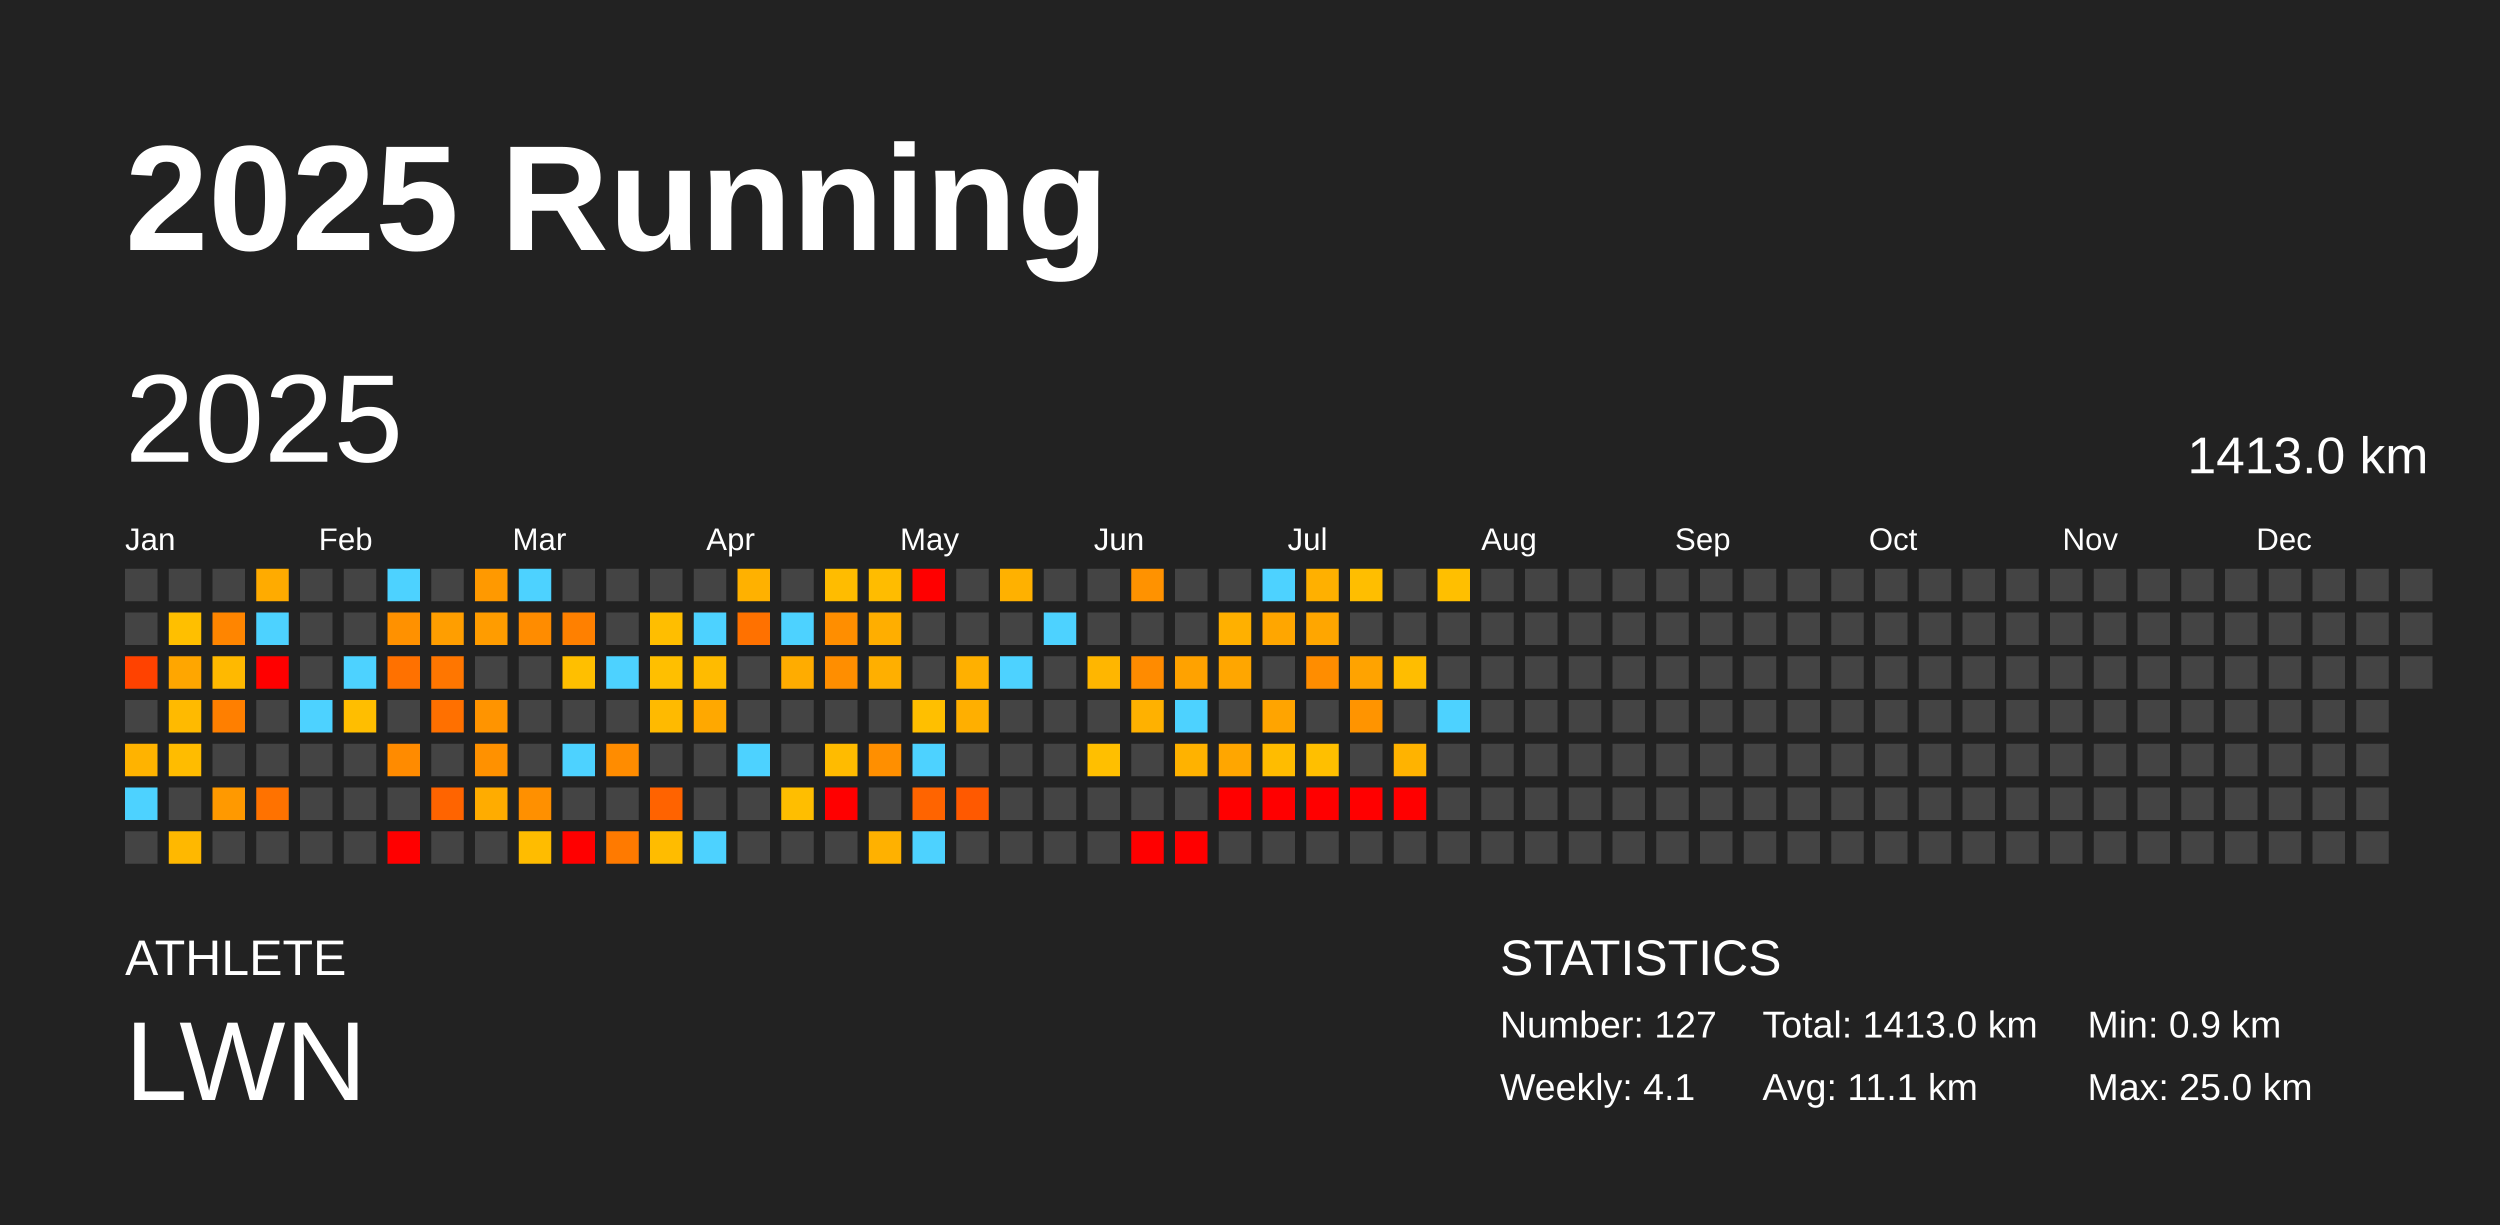
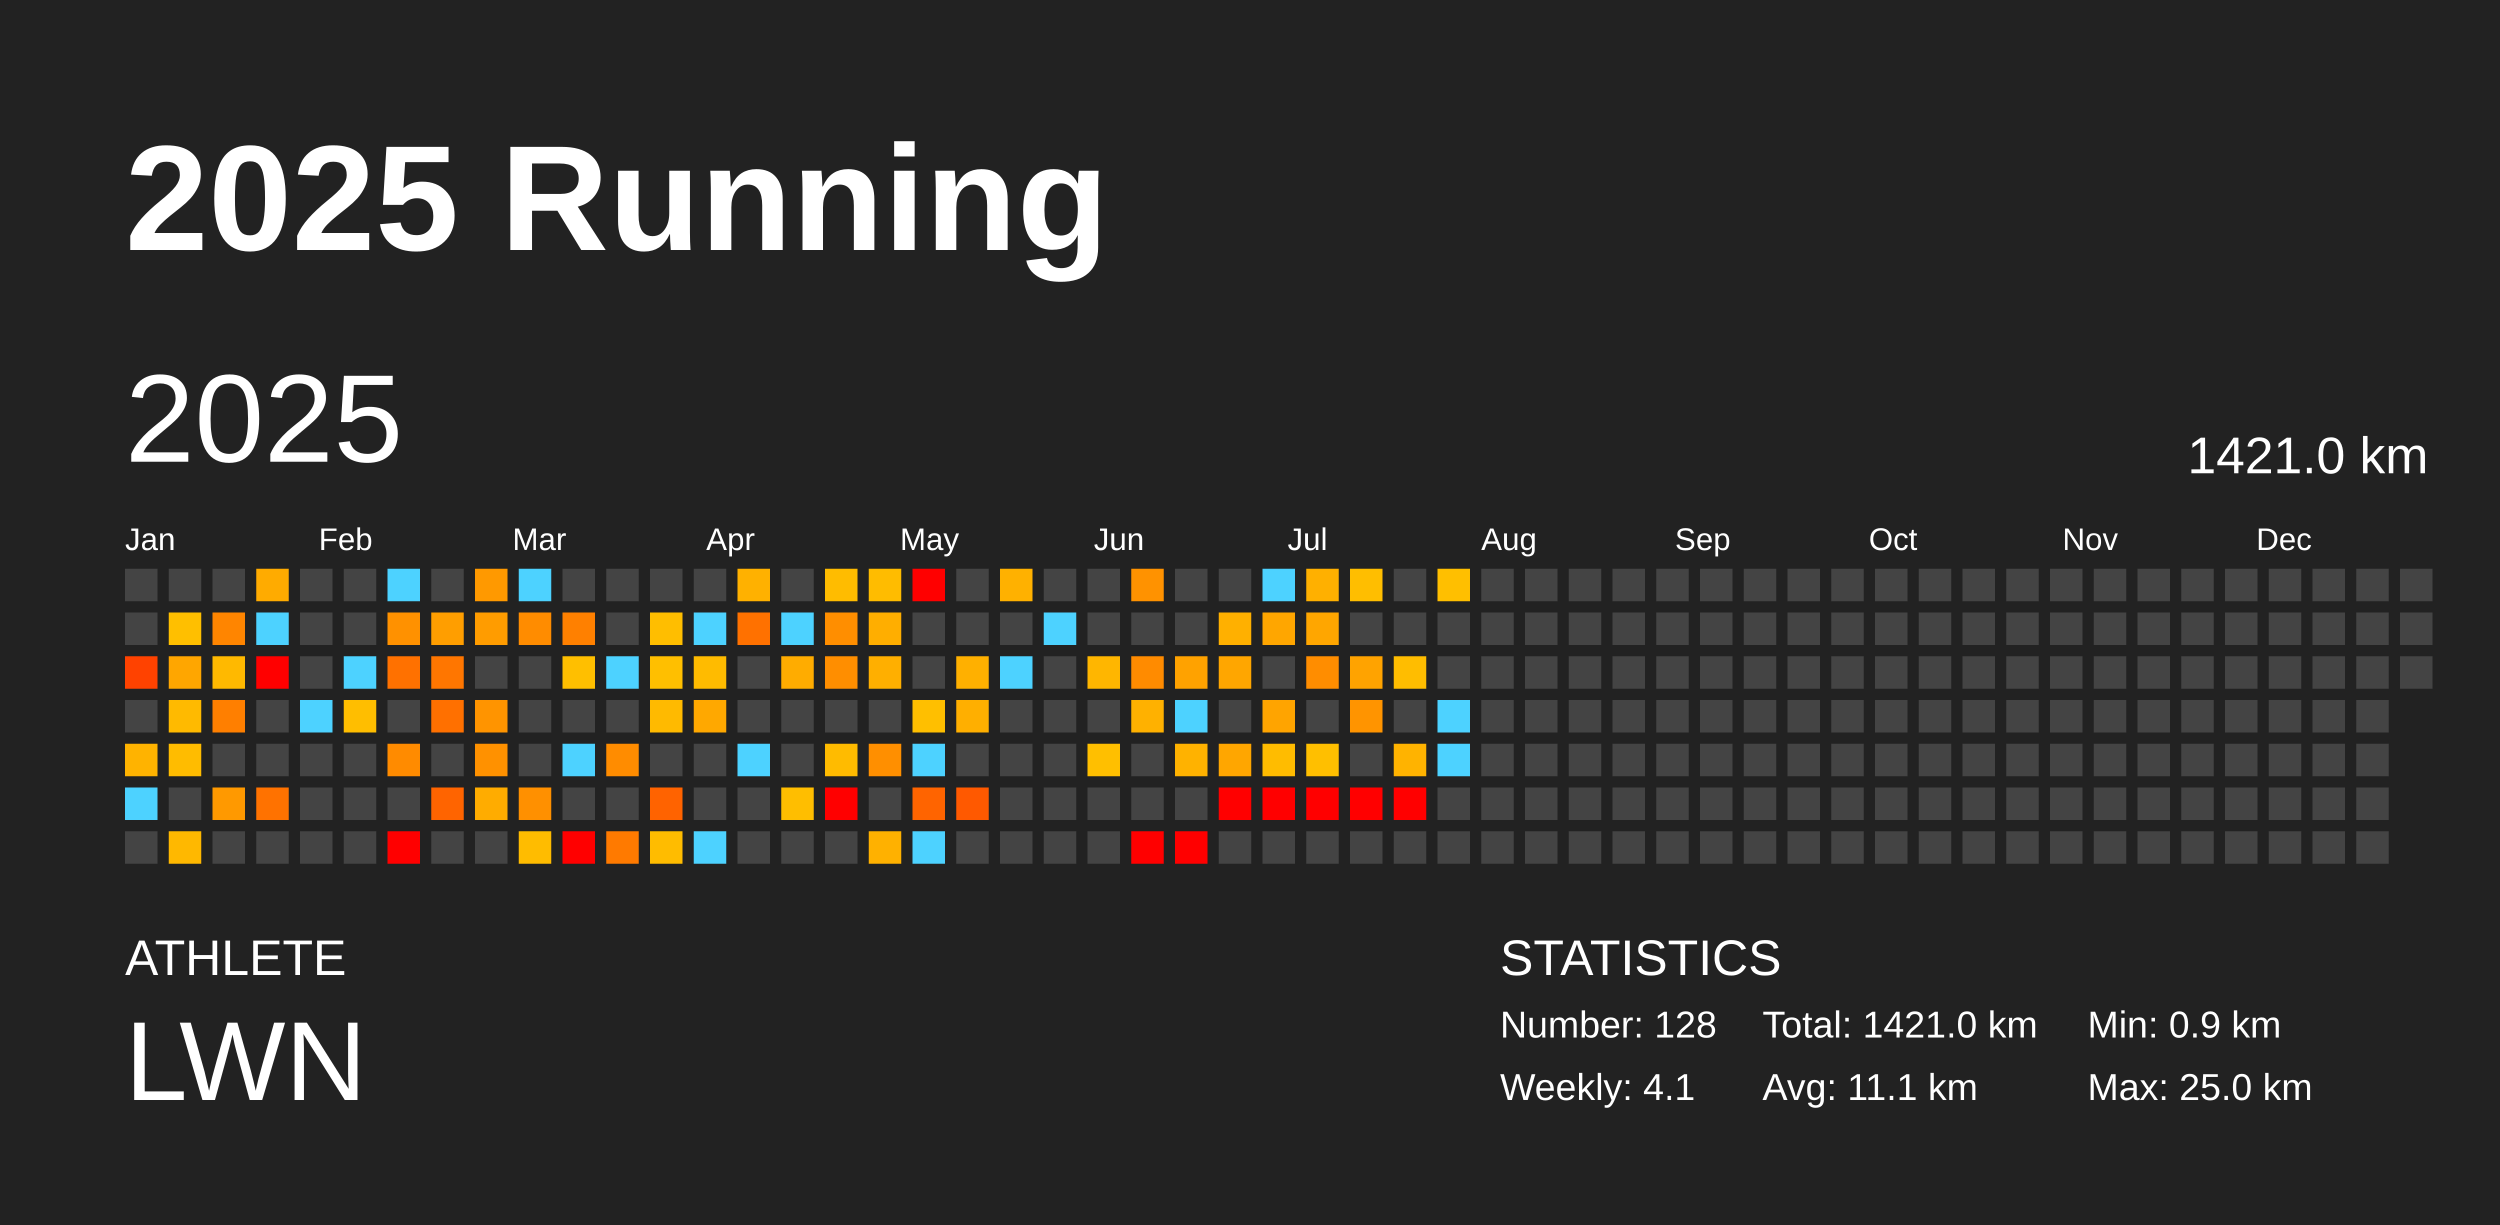
<svg xmlns="http://www.w3.org/2000/svg" baseProfile="full" height="98mm" version="1.1" viewBox="0,0,200,98" width="200mm">
  <defs />
  <rect fill="#222222" height="98" width="200" x="0" y="0" />
  <text fill="#FFFFFF" style="font-size:12px; font-family:Arial; font-weight:bold;" x="10" y="20">2025 Running</text>
  <text fill="#FFFFFF" style="font-size:4px; font-family:Arial" x="10" y="78">ATHLETE</text>
  <text fill="#FFFFFF" style="font-size:9px; font-family:Arial" x="10" y="88">LWN</text>
  <text fill="#FFFFFF" style="font-size:4px; font-family:Arial" x="120" y="78">STATISTICS</text>
-   <text fill="#FFFFFF" style="font-size:3px; font-family:Arial" x="120" y="83">Number: 127</text>
+   <text fill="#FFFFFF" style="font-size:3px; font-family:Arial" x="120" y="83">Number: 128</text>
  <text fill="#FFFFFF" style="font-size:3px; font-family:Arial" x="120" y="88">Weekly: 4.1</text>
-   <text fill="#FFFFFF" style="font-size:3px; font-family:Arial" x="141" y="83">Total: 1413.0 km</text>
+   <text fill="#FFFFFF" style="font-size:3px; font-family:Arial" x="141" y="83">Total: 1421.0 km</text>
  <text fill="#FFFFFF" style="font-size:3px; font-family:Arial" x="141" y="88">Avg: 11.1 km</text>
  <text fill="#FFFFFF" style="font-size:3px; font-family:Arial" x="167" y="83">Min: 0.9 km</text>
  <text fill="#FFFFFF" style="font-size:3px; font-family:Arial" x="167" y="88">Max: 25.0 km</text>
  <text dominant-baseline="hanging" fill="#FFFFFF" style="font-size:10.0px; font-family:Arial;" x="10" y="30">2025</text>
-   <text dominant-baseline="hanging" fill="#FFFFFF" style="font-size:4.125px; font-family:Arial;" x="175" y="35">1413.0 km</text>
+   <text dominant-baseline="hanging" fill="#FFFFFF" style="font-size:4.125px; font-family:Arial;" x="175" y="35">1421.0 km</text>
  <text fill="#FFFFFF" style="font-size:2.5px; font-family:Arial" x="10.0" y="44">Jan</text>
  <text fill="#FFFFFF" style="font-size:2.5px; font-family:Arial" x="25.5" y="44">Feb</text>
  <text fill="#FFFFFF" style="font-size:2.5px; font-family:Arial" x="41.0" y="44">Mar</text>
  <text fill="#FFFFFF" style="font-size:2.5px; font-family:Arial" x="56.5" y="44">Apr</text>
  <text fill="#FFFFFF" style="font-size:2.5px; font-family:Arial" x="72.0" y="44">May</text>
  <text fill="#FFFFFF" style="font-size:2.5px; font-family:Arial" x="87.5" y="44">Jun</text>
  <text fill="#FFFFFF" style="font-size:2.5px; font-family:Arial" x="103.0" y="44">Jul</text>
  <text fill="#FFFFFF" style="font-size:2.5px; font-family:Arial" x="118.5" y="44">Aug</text>
  <text fill="#FFFFFF" style="font-size:2.5px; font-family:Arial" x="134.0" y="44">Sep</text>
  <text fill="#FFFFFF" style="font-size:2.5px; font-family:Arial" x="149.5" y="44">Oct</text>
  <text fill="#FFFFFF" style="font-size:2.5px; font-family:Arial" x="165.0" y="44">Nov</text>
  <text fill="#FFFFFF" style="font-size:2.5px; font-family:Arial" x="180.5" y="44">Dec</text>
  <rect fill="#444444" height="2.6" width="2.6" x="10.0" y="45.5" />
  <rect fill="#444444" height="2.6" width="2.6" x="10.0" y="49.0" />
  <rect fill="#ff4200" height="2.6" width="2.6" x="10.0" y="52.5" />
  <rect fill="#444444" height="2.6" width="2.6" x="10.0" y="56.0" />
  <rect fill="#ffb300" height="2.6" width="2.6" x="10.0" y="59.5" />
  <rect fill="#4dd2ff" height="2.6" width="2.6" x="10.0" y="63.0" />
  <rect fill="#444444" height="2.6" width="2.6" x="10.0" y="66.5" />
  <rect fill="#444444" height="2.6" width="2.6" x="13.5" y="45.5" />
  <rect fill="#ffbf00" height="2.6" width="2.6" x="13.5" y="49.0" />
  <rect fill="#ffa600" height="2.6" width="2.6" x="13.5" y="52.5" />
  <rect fill="#ffba00" height="2.6" width="2.6" x="13.5" y="56.0" />
  <rect fill="#ffbc00" height="2.6" width="2.6" x="13.5" y="59.5" />
  <rect fill="#444444" height="2.6" width="2.6" x="13.5" y="63.0" />
  <rect fill="#ffb800" height="2.6" width="2.6" x="13.5" y="66.5" />
  <rect fill="#444444" height="2.6" width="2.6" x="17.0" y="45.5" />
  <rect fill="#ff8500" height="2.6" width="2.6" x="17.0" y="49.0" />
  <rect fill="#ffb900" height="2.6" width="2.6" x="17.0" y="52.5" />
  <rect fill="#ff7f00" height="2.6" width="2.6" x="17.0" y="56.0" />
  <rect fill="#444444" height="2.6" width="2.6" x="17.0" y="59.5" />
  <rect fill="#ff9900" height="2.6" width="2.6" x="17.0" y="63.0" />
  <rect fill="#444444" height="2.6" width="2.6" x="17.0" y="66.5" />
  <rect fill="#ffab00" height="2.6" width="2.6" x="20.5" y="45.5" />
  <rect fill="#4dd2ff" height="2.6" width="2.6" x="20.5" y="49.0" />
  <rect fill="red" height="2.6" width="2.6" x="20.5" y="52.5" />
  <rect fill="#444444" height="2.6" width="2.6" x="20.5" y="56.0" />
  <rect fill="#444444" height="2.6" width="2.6" x="20.5" y="59.5" />
  <rect fill="#ff7200" height="2.6" width="2.6" x="20.5" y="63.0" />
  <rect fill="#444444" height="2.6" width="2.6" x="20.5" y="66.5" />
  <rect fill="#444444" height="2.6" width="2.6" x="24.0" y="45.5" />
  <rect fill="#444444" height="2.6" width="2.6" x="24.0" y="49.0" />
  <rect fill="#444444" height="2.6" width="2.6" x="24.0" y="52.5" />
  <rect fill="#4dd2ff" height="2.6" width="2.6" x="24.0" y="56.0" />
  <rect fill="#444444" height="2.6" width="2.6" x="24.0" y="59.5" />
  <rect fill="#444444" height="2.6" width="2.6" x="24.0" y="63.0" />
  <rect fill="#444444" height="2.6" width="2.6" x="24.0" y="66.5" />
  <rect fill="#444444" height="2.6" width="2.6" x="27.5" y="45.5" />
  <rect fill="#444444" height="2.6" width="2.6" x="27.5" y="49.0" />
  <rect fill="#4dd2ff" height="2.6" width="2.6" x="27.5" y="52.5" />
  <rect fill="#ffbe00" height="2.6" width="2.6" x="27.5" y="56.0" />
  <rect fill="#444444" height="2.6" width="2.6" x="27.5" y="59.5" />
  <rect fill="#444444" height="2.6" width="2.6" x="27.5" y="63.0" />
  <rect fill="#444444" height="2.6" width="2.6" x="27.5" y="66.5" />
  <rect fill="#4dd2ff" height="2.6" width="2.6" x="31.0" y="45.5" />
  <rect fill="#ff9100" height="2.6" width="2.6" x="31.0" y="49.0" />
  <rect fill="#ff7100" height="2.6" width="2.6" x="31.0" y="52.5" />
  <rect fill="#444444" height="2.6" width="2.6" x="31.0" y="56.0" />
  <rect fill="#ff8b00" height="2.6" width="2.6" x="31.0" y="59.5" />
  <rect fill="#444444" height="2.6" width="2.6" x="31.0" y="63.0" />
  <rect fill="red" height="2.6" width="2.6" x="31.0" y="66.5" />
  <rect fill="#444444" height="2.6" width="2.6" x="34.5" y="45.5" />
  <rect fill="#ff9e00" height="2.6" width="2.6" x="34.5" y="49.0" />
  <rect fill="#ff7600" height="2.6" width="2.6" x="34.5" y="52.5" />
  <rect fill="#ff7000" height="2.6" width="2.6" x="34.5" y="56.0" />
  <rect fill="#444444" height="2.6" width="2.6" x="34.5" y="59.5" />
  <rect fill="#ff6400" height="2.6" width="2.6" x="34.5" y="63.0" />
  <rect fill="#444444" height="2.6" width="2.6" x="34.5" y="66.5" />
  <rect fill="#ff9900" height="2.6" width="2.6" x="38.0" y="45.5" />
  <rect fill="#ff9c00" height="2.6" width="2.6" x="38.0" y="49.0" />
  <rect fill="#444444" height="2.6" width="2.6" x="38.0" y="52.5" />
  <rect fill="#ff9400" height="2.6" width="2.6" x="38.0" y="56.0" />
  <rect fill="#ff9100" height="2.6" width="2.6" x="38.0" y="59.5" />
  <rect fill="#ffac00" height="2.6" width="2.6" x="38.0" y="63.0" />
  <rect fill="#444444" height="2.6" width="2.6" x="38.0" y="66.5" />
  <rect fill="#4dd2ff" height="2.6" width="2.6" x="41.5" y="45.5" />
  <rect fill="#ff8c00" height="2.6" width="2.6" x="41.5" y="49.0" />
  <rect fill="#444444" height="2.6" width="2.6" x="41.5" y="52.5" />
  <rect fill="#444444" height="2.6" width="2.6" x="41.5" y="56.0" />
  <rect fill="#444444" height="2.6" width="2.6" x="41.5" y="59.5" />
  <rect fill="#ff9000" height="2.6" width="2.6" x="41.5" y="63.0" />
  <rect fill="#ffbc00" height="2.6" width="2.6" x="41.5" y="66.5" />
  <rect fill="#444444" height="2.6" width="2.6" x="45.0" y="45.5" />
  <rect fill="#ff8000" height="2.6" width="2.6" x="45.0" y="49.0" />
  <rect fill="#ffbf00" height="2.6" width="2.6" x="45.0" y="52.5" />
  <rect fill="#444444" height="2.6" width="2.6" x="45.0" y="56.0" />
  <rect fill="#4dd2ff" height="2.6" width="2.6" x="45.0" y="59.5" />
  <rect fill="#444444" height="2.6" width="2.6" x="45.0" y="63.0" />
  <rect fill="red" height="2.6" width="2.6" x="45.0" y="66.5" />
  <rect fill="#444444" height="2.6" width="2.6" x="48.5" y="45.5" />
  <rect fill="#444444" height="2.6" width="2.6" x="48.5" y="49.0" />
  <rect fill="#4dd2ff" height="2.6" width="2.6" x="48.5" y="52.5" />
  <rect fill="#444444" height="2.6" width="2.6" x="48.5" y="56.0" />
  <rect fill="#ff8c00" height="2.6" width="2.6" x="48.5" y="59.5" />
  <rect fill="#444444" height="2.6" width="2.6" x="48.5" y="63.0" />
  <rect fill="#ff7a00" height="2.6" width="2.6" x="48.5" y="66.5" />
  <rect fill="#444444" height="2.6" width="2.6" x="52.0" y="45.5" />
  <rect fill="#ffbe00" height="2.6" width="2.6" x="52.0" y="49.0" />
  <rect fill="#ffbf00" height="2.6" width="2.6" x="52.0" y="52.5" />
  <rect fill="#ffba00" height="2.6" width="2.6" x="52.0" y="56.0" />
  <rect fill="#444444" height="2.6" width="2.6" x="52.0" y="59.5" />
  <rect fill="#ff6300" height="2.6" width="2.6" x="52.0" y="63.0" />
  <rect fill="#ffbc00" height="2.6" width="2.6" x="52.0" y="66.5" />
  <rect fill="#444444" height="2.6" width="2.6" x="55.5" y="45.5" />
  <rect fill="#4dd2ff" height="2.6" width="2.6" x="55.5" y="49.0" />
  <rect fill="#ffbb00" height="2.6" width="2.6" x="55.5" y="52.5" />
  <rect fill="#ffa800" height="2.6" width="2.6" x="55.5" y="56.0" />
  <rect fill="#444444" height="2.6" width="2.6" x="55.5" y="59.5" />
  <rect fill="#444444" height="2.6" width="2.6" x="55.5" y="63.0" />
  <rect fill="#4dd2ff" height="2.6" width="2.6" x="55.5" y="66.5" />
  <rect fill="#ffb100" height="2.6" width="2.6" x="59.0" y="45.5" />
  <rect fill="#ff7100" height="2.6" width="2.6" x="59.0" y="49.0" />
  <rect fill="#444444" height="2.6" width="2.6" x="59.0" y="52.5" />
  <rect fill="#444444" height="2.6" width="2.6" x="59.0" y="56.0" />
  <rect fill="#4dd2ff" height="2.6" width="2.6" x="59.0" y="59.5" />
  <rect fill="#444444" height="2.6" width="2.6" x="59.0" y="63.0" />
  <rect fill="#444444" height="2.6" width="2.6" x="59.0" y="66.5" />
  <rect fill="#444444" height="2.6" width="2.6" x="62.5" y="45.5" />
  <rect fill="#4dd2ff" height="2.6" width="2.6" x="62.5" y="49.0" />
  <rect fill="#ffac00" height="2.6" width="2.6" x="62.5" y="52.5" />
  <rect fill="#444444" height="2.6" width="2.6" x="62.5" y="56.0" />
  <rect fill="#444444" height="2.6" width="2.6" x="62.5" y="59.5" />
  <rect fill="#ffbe00" height="2.6" width="2.6" x="62.5" y="63.0" />
  <rect fill="#444444" height="2.6" width="2.6" x="62.5" y="66.5" />
  <rect fill="#ffbc00" height="2.6" width="2.6" x="66.0" y="45.5" />
  <rect fill="#ff8e00" height="2.6" width="2.6" x="66.0" y="49.0" />
  <rect fill="#ff8e00" height="2.6" width="2.6" x="66.0" y="52.5" />
  <rect fill="#444444" height="2.6" width="2.6" x="66.0" y="56.0" />
  <rect fill="#ffbb00" height="2.6" width="2.6" x="66.0" y="59.5" />
  <rect fill="red" height="2.6" width="2.6" x="66.0" y="63.0" />
  <rect fill="#444444" height="2.6" width="2.6" x="66.0" y="66.5" />
  <rect fill="#ffbc00" height="2.6" width="2.6" x="69.5" y="45.5" />
  <rect fill="#ffae00" height="2.6" width="2.6" x="69.5" y="49.0" />
  <rect fill="#ffaf00" height="2.6" width="2.6" x="69.5" y="52.5" />
  <rect fill="#444444" height="2.6" width="2.6" x="69.5" y="56.0" />
  <rect fill="#ff8f00" height="2.6" width="2.6" x="69.5" y="59.5" />
  <rect fill="#444444" height="2.6" width="2.6" x="69.5" y="63.0" />
  <rect fill="#ffb100" height="2.6" width="2.6" x="69.5" y="66.5" />
  <rect fill="red" height="2.6" width="2.6" x="73.0" y="45.5" />
  <rect fill="#444444" height="2.6" width="2.6" x="73.0" y="49.0" />
  <rect fill="#444444" height="2.6" width="2.6" x="73.0" y="52.5" />
  <rect fill="#ffbf00" height="2.6" width="2.6" x="73.0" y="56.0" />
  <rect fill="#4dd2ff" height="2.6" width="2.6" x="73.0" y="59.5" />
  <rect fill="#ff6400" height="2.6" width="2.6" x="73.0" y="63.0" />
  <rect fill="#4dd2ff" height="2.6" width="2.6" x="73.0" y="66.5" />
  <rect fill="#444444" height="2.6" width="2.6" x="76.5" y="45.5" />
  <rect fill="#444444" height="2.6" width="2.6" x="76.5" y="49.0" />
  <rect fill="#ffb000" height="2.6" width="2.6" x="76.5" y="52.5" />
  <rect fill="#ffaf00" height="2.6" width="2.6" x="76.5" y="56.0" />
  <rect fill="#444444" height="2.6" width="2.6" x="76.5" y="59.5" />
  <rect fill="#ff5900" height="2.6" width="2.6" x="76.5" y="63.0" />
  <rect fill="#444444" height="2.6" width="2.6" x="76.5" y="66.5" />
  <rect fill="#ffb100" height="2.6" width="2.6" x="80.0" y="45.5" />
  <rect fill="#444444" height="2.6" width="2.6" x="80.0" y="49.0" />
  <rect fill="#4dd2ff" height="2.6" width="2.6" x="80.0" y="52.5" />
  <rect fill="#444444" height="2.6" width="2.6" x="80.0" y="56.0" />
  <rect fill="#444444" height="2.6" width="2.6" x="80.0" y="59.5" />
  <rect fill="#444444" height="2.6" width="2.6" x="80.0" y="63.0" />
  <rect fill="#444444" height="2.6" width="2.6" x="80.0" y="66.5" />
  <rect fill="#444444" height="2.6" width="2.6" x="83.5" y="45.5" />
  <rect fill="#4dd2ff" height="2.6" width="2.6" x="83.5" y="49.0" />
  <rect fill="#444444" height="2.6" width="2.6" x="83.5" y="52.5" />
  <rect fill="#444444" height="2.6" width="2.6" x="83.5" y="56.0" />
  <rect fill="#444444" height="2.6" width="2.6" x="83.5" y="59.5" />
  <rect fill="#444444" height="2.6" width="2.6" x="83.5" y="63.0" />
  <rect fill="#444444" height="2.6" width="2.6" x="83.5" y="66.5" />
  <rect fill="#444444" height="2.6" width="2.6" x="87.0" y="45.5" />
  <rect fill="#444444" height="2.6" width="2.6" x="87.0" y="49.0" />
  <rect fill="#ffb600" height="2.6" width="2.6" x="87.0" y="52.5" />
  <rect fill="#444444" height="2.6" width="2.6" x="87.0" y="56.0" />
  <rect fill="#ffbf00" height="2.6" width="2.6" x="87.0" y="59.5" />
  <rect fill="#444444" height="2.6" width="2.6" x="87.0" y="63.0" />
  <rect fill="#444444" height="2.6" width="2.6" x="87.0" y="66.5" />
  <rect fill="#ff9200" height="2.6" width="2.6" x="90.5" y="45.5" />
  <rect fill="#444444" height="2.6" width="2.6" x="90.5" y="49.0" />
  <rect fill="#ff8b00" height="2.6" width="2.6" x="90.5" y="52.5" />
  <rect fill="#ffb100" height="2.6" width="2.6" x="90.5" y="56.0" />
  <rect fill="#444444" height="2.6" width="2.6" x="90.5" y="59.5" />
  <rect fill="#444444" height="2.6" width="2.6" x="90.5" y="63.0" />
  <rect fill="red" height="2.6" width="2.6" x="90.5" y="66.5" />
  <rect fill="#444444" height="2.6" width="2.6" x="94.0" y="45.5" />
  <rect fill="#444444" height="2.6" width="2.6" x="94.0" y="49.0" />
  <rect fill="#ffa200" height="2.6" width="2.6" x="94.0" y="52.5" />
  <rect fill="#4dd2ff" height="2.6" width="2.6" x="94.0" y="56.0" />
  <rect fill="#ffb200" height="2.6" width="2.6" x="94.0" y="59.5" />
  <rect fill="#444444" height="2.6" width="2.6" x="94.0" y="63.0" />
  <rect fill="red" height="2.6" width="2.6" x="94.0" y="66.5" />
  <rect fill="#444444" height="2.6" width="2.6" x="97.5" y="45.5" />
  <rect fill="#ffb000" height="2.6" width="2.6" x="97.5" y="49.0" />
  <rect fill="#ffa600" height="2.6" width="2.6" x="97.5" y="52.5" />
  <rect fill="#444444" height="2.6" width="2.6" x="97.5" y="56.0" />
  <rect fill="#ffa600" height="2.6" width="2.6" x="97.5" y="59.5" />
  <rect fill="red" height="2.6" width="2.6" x="97.5" y="63.0" />
  <rect fill="#444444" height="2.6" width="2.6" x="97.5" y="66.5" />
  <rect fill="#4dd2ff" height="2.6" width="2.6" x="101.0" y="45.5" />
  <rect fill="#ffa600" height="2.6" width="2.6" x="101.0" y="49.0" />
  <rect fill="#444444" height="2.6" width="2.6" x="101.0" y="52.5" />
  <rect fill="#ffa400" height="2.6" width="2.6" x="101.0" y="56.0" />
  <rect fill="#ffbc00" height="2.6" width="2.6" x="101.0" y="59.5" />
  <rect fill="red" height="2.6" width="2.6" x="101.0" y="63.0" />
  <rect fill="#444444" height="2.6" width="2.6" x="101.0" y="66.5" />
  <rect fill="#ffb000" height="2.6" width="2.6" x="104.5" y="45.5" />
  <rect fill="#ffa600" height="2.6" width="2.6" x="104.5" y="49.0" />
  <rect fill="#ff8d00" height="2.6" width="2.6" x="104.5" y="52.5" />
  <rect fill="#444444" height="2.6" width="2.6" x="104.5" y="56.0" />
  <rect fill="#ffbf00" height="2.6" width="2.6" x="104.5" y="59.5" />
  <rect fill="red" height="2.6" width="2.6" x="104.5" y="63.0" />
  <rect fill="#444444" height="2.6" width="2.6" x="104.5" y="66.5" />
  <rect fill="#ffbe00" height="2.6" width="2.6" x="108.0" y="45.5" />
  <rect fill="#444444" height="2.6" width="2.6" x="108.0" y="49.0" />
  <rect fill="#ffa300" height="2.6" width="2.6" x="108.0" y="52.5" />
  <rect fill="#ff9400" height="2.6" width="2.6" x="108.0" y="56.0" />
  <rect fill="#444444" height="2.6" width="2.6" x="108.0" y="59.5" />
  <rect fill="red" height="2.6" width="2.6" x="108.0" y="63.0" />
  <rect fill="#444444" height="2.6" width="2.6" x="108.0" y="66.5" />
  <rect fill="#444444" height="2.6" width="2.6" x="111.5" y="45.5" />
  <rect fill="#444444" height="2.6" width="2.6" x="111.5" y="49.0" />
  <rect fill="#ffbd00" height="2.6" width="2.6" x="111.5" y="52.5" />
  <rect fill="#444444" height="2.6" width="2.6" x="111.5" y="56.0" />
  <rect fill="#ffb300" height="2.6" width="2.6" x="111.5" y="59.5" />
  <rect fill="red" height="2.6" width="2.6" x="111.5" y="63.0" />
  <rect fill="#444444" height="2.6" width="2.6" x="111.5" y="66.5" />
  <rect fill="#ffbf00" height="2.6" width="2.6" x="115.0" y="45.5" />
  <rect fill="#444444" height="2.6" width="2.6" x="115.0" y="49.0" />
  <rect fill="#444444" height="2.6" width="2.6" x="115.0" y="52.5" />
  <rect fill="#4dd2ff" height="2.6" width="2.6" x="115.0" y="56.0" />
-   <rect fill="#444444" height="2.6" width="2.6" x="115.0" y="59.5" />
+   <rect fill="#4dd2ff" height="2.6" width="2.6" x="115.0" y="59.5" />
  <rect fill="#444444" height="2.6" width="2.6" x="115.0" y="63.0" />
  <rect fill="#444444" height="2.6" width="2.6" x="115.0" y="66.5" />
  <rect fill="#444444" height="2.6" width="2.6" x="118.5" y="45.5" />
  <rect fill="#444444" height="2.6" width="2.6" x="118.5" y="49.0" />
  <rect fill="#444444" height="2.6" width="2.6" x="118.5" y="52.5" />
  <rect fill="#444444" height="2.6" width="2.6" x="118.5" y="56.0" />
  <rect fill="#444444" height="2.6" width="2.6" x="118.5" y="59.5" />
  <rect fill="#444444" height="2.6" width="2.6" x="118.5" y="63.0" />
  <rect fill="#444444" height="2.6" width="2.6" x="118.5" y="66.5" />
  <rect fill="#444444" height="2.6" width="2.6" x="122.0" y="45.5" />
  <rect fill="#444444" height="2.6" width="2.6" x="122.0" y="49.0" />
  <rect fill="#444444" height="2.6" width="2.6" x="122.0" y="52.5" />
  <rect fill="#444444" height="2.6" width="2.6" x="122.0" y="56.0" />
  <rect fill="#444444" height="2.6" width="2.6" x="122.0" y="59.5" />
  <rect fill="#444444" height="2.6" width="2.6" x="122.0" y="63.0" />
  <rect fill="#444444" height="2.6" width="2.6" x="122.0" y="66.5" />
  <rect fill="#444444" height="2.6" width="2.6" x="125.5" y="45.5" />
  <rect fill="#444444" height="2.6" width="2.6" x="125.5" y="49.0" />
  <rect fill="#444444" height="2.6" width="2.6" x="125.5" y="52.5" />
  <rect fill="#444444" height="2.6" width="2.6" x="125.5" y="56.0" />
  <rect fill="#444444" height="2.6" width="2.6" x="125.5" y="59.5" />
  <rect fill="#444444" height="2.6" width="2.6" x="125.5" y="63.0" />
  <rect fill="#444444" height="2.6" width="2.6" x="125.5" y="66.5" />
  <rect fill="#444444" height="2.6" width="2.6" x="129.0" y="45.5" />
  <rect fill="#444444" height="2.6" width="2.6" x="129.0" y="49.0" />
  <rect fill="#444444" height="2.6" width="2.6" x="129.0" y="52.5" />
  <rect fill="#444444" height="2.6" width="2.6" x="129.0" y="56.0" />
  <rect fill="#444444" height="2.6" width="2.6" x="129.0" y="59.5" />
  <rect fill="#444444" height="2.6" width="2.6" x="129.0" y="63.0" />
  <rect fill="#444444" height="2.6" width="2.6" x="129.0" y="66.5" />
  <rect fill="#444444" height="2.6" width="2.6" x="132.5" y="45.5" />
  <rect fill="#444444" height="2.6" width="2.6" x="132.5" y="49.0" />
  <rect fill="#444444" height="2.6" width="2.6" x="132.5" y="52.5" />
  <rect fill="#444444" height="2.6" width="2.6" x="132.5" y="56.0" />
  <rect fill="#444444" height="2.6" width="2.6" x="132.5" y="59.5" />
  <rect fill="#444444" height="2.6" width="2.6" x="132.5" y="63.0" />
  <rect fill="#444444" height="2.6" width="2.6" x="132.5" y="66.5" />
  <rect fill="#444444" height="2.6" width="2.6" x="136.0" y="45.5" />
  <rect fill="#444444" height="2.6" width="2.6" x="136.0" y="49.0" />
  <rect fill="#444444" height="2.6" width="2.6" x="136.0" y="52.5" />
  <rect fill="#444444" height="2.6" width="2.6" x="136.0" y="56.0" />
  <rect fill="#444444" height="2.6" width="2.6" x="136.0" y="59.5" />
  <rect fill="#444444" height="2.6" width="2.6" x="136.0" y="63.0" />
  <rect fill="#444444" height="2.6" width="2.6" x="136.0" y="66.5" />
  <rect fill="#444444" height="2.6" width="2.6" x="139.5" y="45.5" />
  <rect fill="#444444" height="2.6" width="2.6" x="139.5" y="49.0" />
  <rect fill="#444444" height="2.6" width="2.6" x="139.5" y="52.5" />
  <rect fill="#444444" height="2.6" width="2.6" x="139.5" y="56.0" />
  <rect fill="#444444" height="2.6" width="2.6" x="139.5" y="59.5" />
  <rect fill="#444444" height="2.6" width="2.6" x="139.5" y="63.0" />
  <rect fill="#444444" height="2.6" width="2.6" x="139.5" y="66.5" />
  <rect fill="#444444" height="2.6" width="2.6" x="143.0" y="45.5" />
  <rect fill="#444444" height="2.6" width="2.6" x="143.0" y="49.0" />
  <rect fill="#444444" height="2.6" width="2.6" x="143.0" y="52.5" />
  <rect fill="#444444" height="2.6" width="2.6" x="143.0" y="56.0" />
  <rect fill="#444444" height="2.6" width="2.6" x="143.0" y="59.5" />
  <rect fill="#444444" height="2.6" width="2.6" x="143.0" y="63.0" />
  <rect fill="#444444" height="2.6" width="2.6" x="143.0" y="66.5" />
  <rect fill="#444444" height="2.6" width="2.6" x="146.5" y="45.5" />
  <rect fill="#444444" height="2.6" width="2.6" x="146.5" y="49.0" />
  <rect fill="#444444" height="2.6" width="2.6" x="146.5" y="52.5" />
  <rect fill="#444444" height="2.6" width="2.6" x="146.5" y="56.0" />
  <rect fill="#444444" height="2.6" width="2.6" x="146.5" y="59.5" />
  <rect fill="#444444" height="2.6" width="2.6" x="146.5" y="63.0" />
  <rect fill="#444444" height="2.6" width="2.6" x="146.5" y="66.5" />
  <rect fill="#444444" height="2.6" width="2.6" x="150.0" y="45.5" />
  <rect fill="#444444" height="2.6" width="2.6" x="150.0" y="49.0" />
  <rect fill="#444444" height="2.6" width="2.6" x="150.0" y="52.5" />
  <rect fill="#444444" height="2.6" width="2.6" x="150.0" y="56.0" />
  <rect fill="#444444" height="2.6" width="2.6" x="150.0" y="59.5" />
  <rect fill="#444444" height="2.6" width="2.6" x="150.0" y="63.0" />
  <rect fill="#444444" height="2.6" width="2.6" x="150.0" y="66.5" />
  <rect fill="#444444" height="2.6" width="2.6" x="153.5" y="45.5" />
  <rect fill="#444444" height="2.6" width="2.6" x="153.5" y="49.0" />
  <rect fill="#444444" height="2.6" width="2.6" x="153.5" y="52.5" />
  <rect fill="#444444" height="2.6" width="2.6" x="153.5" y="56.0" />
  <rect fill="#444444" height="2.6" width="2.6" x="153.5" y="59.5" />
  <rect fill="#444444" height="2.6" width="2.6" x="153.5" y="63.0" />
  <rect fill="#444444" height="2.6" width="2.6" x="153.5" y="66.5" />
  <rect fill="#444444" height="2.6" width="2.6" x="157.0" y="45.5" />
  <rect fill="#444444" height="2.6" width="2.6" x="157.0" y="49.0" />
  <rect fill="#444444" height="2.6" width="2.6" x="157.0" y="52.5" />
  <rect fill="#444444" height="2.6" width="2.6" x="157.0" y="56.0" />
  <rect fill="#444444" height="2.6" width="2.6" x="157.0" y="59.5" />
  <rect fill="#444444" height="2.6" width="2.6" x="157.0" y="63.0" />
  <rect fill="#444444" height="2.6" width="2.6" x="157.0" y="66.5" />
  <rect fill="#444444" height="2.6" width="2.6" x="160.5" y="45.5" />
  <rect fill="#444444" height="2.6" width="2.6" x="160.5" y="49.0" />
  <rect fill="#444444" height="2.6" width="2.6" x="160.5" y="52.5" />
  <rect fill="#444444" height="2.6" width="2.6" x="160.5" y="56.0" />
  <rect fill="#444444" height="2.6" width="2.6" x="160.5" y="59.5" />
  <rect fill="#444444" height="2.6" width="2.6" x="160.5" y="63.0" />
  <rect fill="#444444" height="2.6" width="2.6" x="160.5" y="66.5" />
  <rect fill="#444444" height="2.6" width="2.6" x="164.0" y="45.5" />
  <rect fill="#444444" height="2.6" width="2.6" x="164.0" y="49.0" />
  <rect fill="#444444" height="2.6" width="2.6" x="164.0" y="52.5" />
  <rect fill="#444444" height="2.6" width="2.6" x="164.0" y="56.0" />
  <rect fill="#444444" height="2.6" width="2.6" x="164.0" y="59.5" />
  <rect fill="#444444" height="2.6" width="2.6" x="164.0" y="63.0" />
  <rect fill="#444444" height="2.6" width="2.6" x="164.0" y="66.5" />
  <rect fill="#444444" height="2.6" width="2.6" x="167.5" y="45.5" />
  <rect fill="#444444" height="2.6" width="2.6" x="167.5" y="49.0" />
  <rect fill="#444444" height="2.6" width="2.6" x="167.5" y="52.5" />
  <rect fill="#444444" height="2.6" width="2.6" x="167.5" y="56.0" />
  <rect fill="#444444" height="2.6" width="2.6" x="167.5" y="59.5" />
  <rect fill="#444444" height="2.6" width="2.6" x="167.5" y="63.0" />
  <rect fill="#444444" height="2.6" width="2.6" x="167.5" y="66.5" />
  <rect fill="#444444" height="2.6" width="2.6" x="171.0" y="45.5" />
  <rect fill="#444444" height="2.6" width="2.6" x="171.0" y="49.0" />
  <rect fill="#444444" height="2.6" width="2.6" x="171.0" y="52.5" />
  <rect fill="#444444" height="2.6" width="2.6" x="171.0" y="56.0" />
  <rect fill="#444444" height="2.6" width="2.6" x="171.0" y="59.5" />
  <rect fill="#444444" height="2.6" width="2.6" x="171.0" y="63.0" />
  <rect fill="#444444" height="2.6" width="2.6" x="171.0" y="66.5" />
  <rect fill="#444444" height="2.6" width="2.6" x="174.5" y="45.5" />
  <rect fill="#444444" height="2.6" width="2.6" x="174.5" y="49.0" />
  <rect fill="#444444" height="2.6" width="2.6" x="174.5" y="52.5" />
  <rect fill="#444444" height="2.6" width="2.6" x="174.5" y="56.0" />
  <rect fill="#444444" height="2.6" width="2.6" x="174.5" y="59.5" />
  <rect fill="#444444" height="2.6" width="2.6" x="174.5" y="63.0" />
  <rect fill="#444444" height="2.6" width="2.6" x="174.5" y="66.5" />
  <rect fill="#444444" height="2.6" width="2.6" x="178.0" y="45.5" />
  <rect fill="#444444" height="2.6" width="2.6" x="178.0" y="49.0" />
  <rect fill="#444444" height="2.6" width="2.6" x="178.0" y="52.5" />
  <rect fill="#444444" height="2.6" width="2.6" x="178.0" y="56.0" />
  <rect fill="#444444" height="2.6" width="2.6" x="178.0" y="59.5" />
  <rect fill="#444444" height="2.6" width="2.6" x="178.0" y="63.0" />
  <rect fill="#444444" height="2.6" width="2.6" x="178.0" y="66.5" />
  <rect fill="#444444" height="2.6" width="2.6" x="181.5" y="45.5" />
  <rect fill="#444444" height="2.6" width="2.6" x="181.5" y="49.0" />
  <rect fill="#444444" height="2.6" width="2.6" x="181.5" y="52.5" />
  <rect fill="#444444" height="2.6" width="2.6" x="181.5" y="56.0" />
  <rect fill="#444444" height="2.6" width="2.6" x="181.5" y="59.5" />
  <rect fill="#444444" height="2.6" width="2.6" x="181.5" y="63.0" />
  <rect fill="#444444" height="2.6" width="2.6" x="181.5" y="66.5" />
  <rect fill="#444444" height="2.6" width="2.6" x="185.0" y="45.5" />
  <rect fill="#444444" height="2.6" width="2.6" x="185.0" y="49.0" />
  <rect fill="#444444" height="2.6" width="2.6" x="185.0" y="52.5" />
  <rect fill="#444444" height="2.6" width="2.6" x="185.0" y="56.0" />
  <rect fill="#444444" height="2.6" width="2.6" x="185.0" y="59.5" />
  <rect fill="#444444" height="2.6" width="2.6" x="185.0" y="63.0" />
  <rect fill="#444444" height="2.6" width="2.6" x="185.0" y="66.5" />
  <rect fill="#444444" height="2.6" width="2.6" x="188.5" y="45.5" />
  <rect fill="#444444" height="2.6" width="2.6" x="188.5" y="49.0" />
  <rect fill="#444444" height="2.6" width="2.6" x="188.5" y="52.5" />
  <rect fill="#444444" height="2.6" width="2.6" x="188.5" y="56.0" />
  <rect fill="#444444" height="2.6" width="2.6" x="188.5" y="59.5" />
  <rect fill="#444444" height="2.6" width="2.6" x="188.5" y="63.0" />
  <rect fill="#444444" height="2.6" width="2.6" x="188.5" y="66.5" />
  <rect fill="#444444" height="2.6" width="2.6" x="192.0" y="45.5" />
  <rect fill="#444444" height="2.6" width="2.6" x="192.0" y="49.0" />
  <rect fill="#444444" height="2.6" width="2.6" x="192.0" y="52.5" />
</svg>
